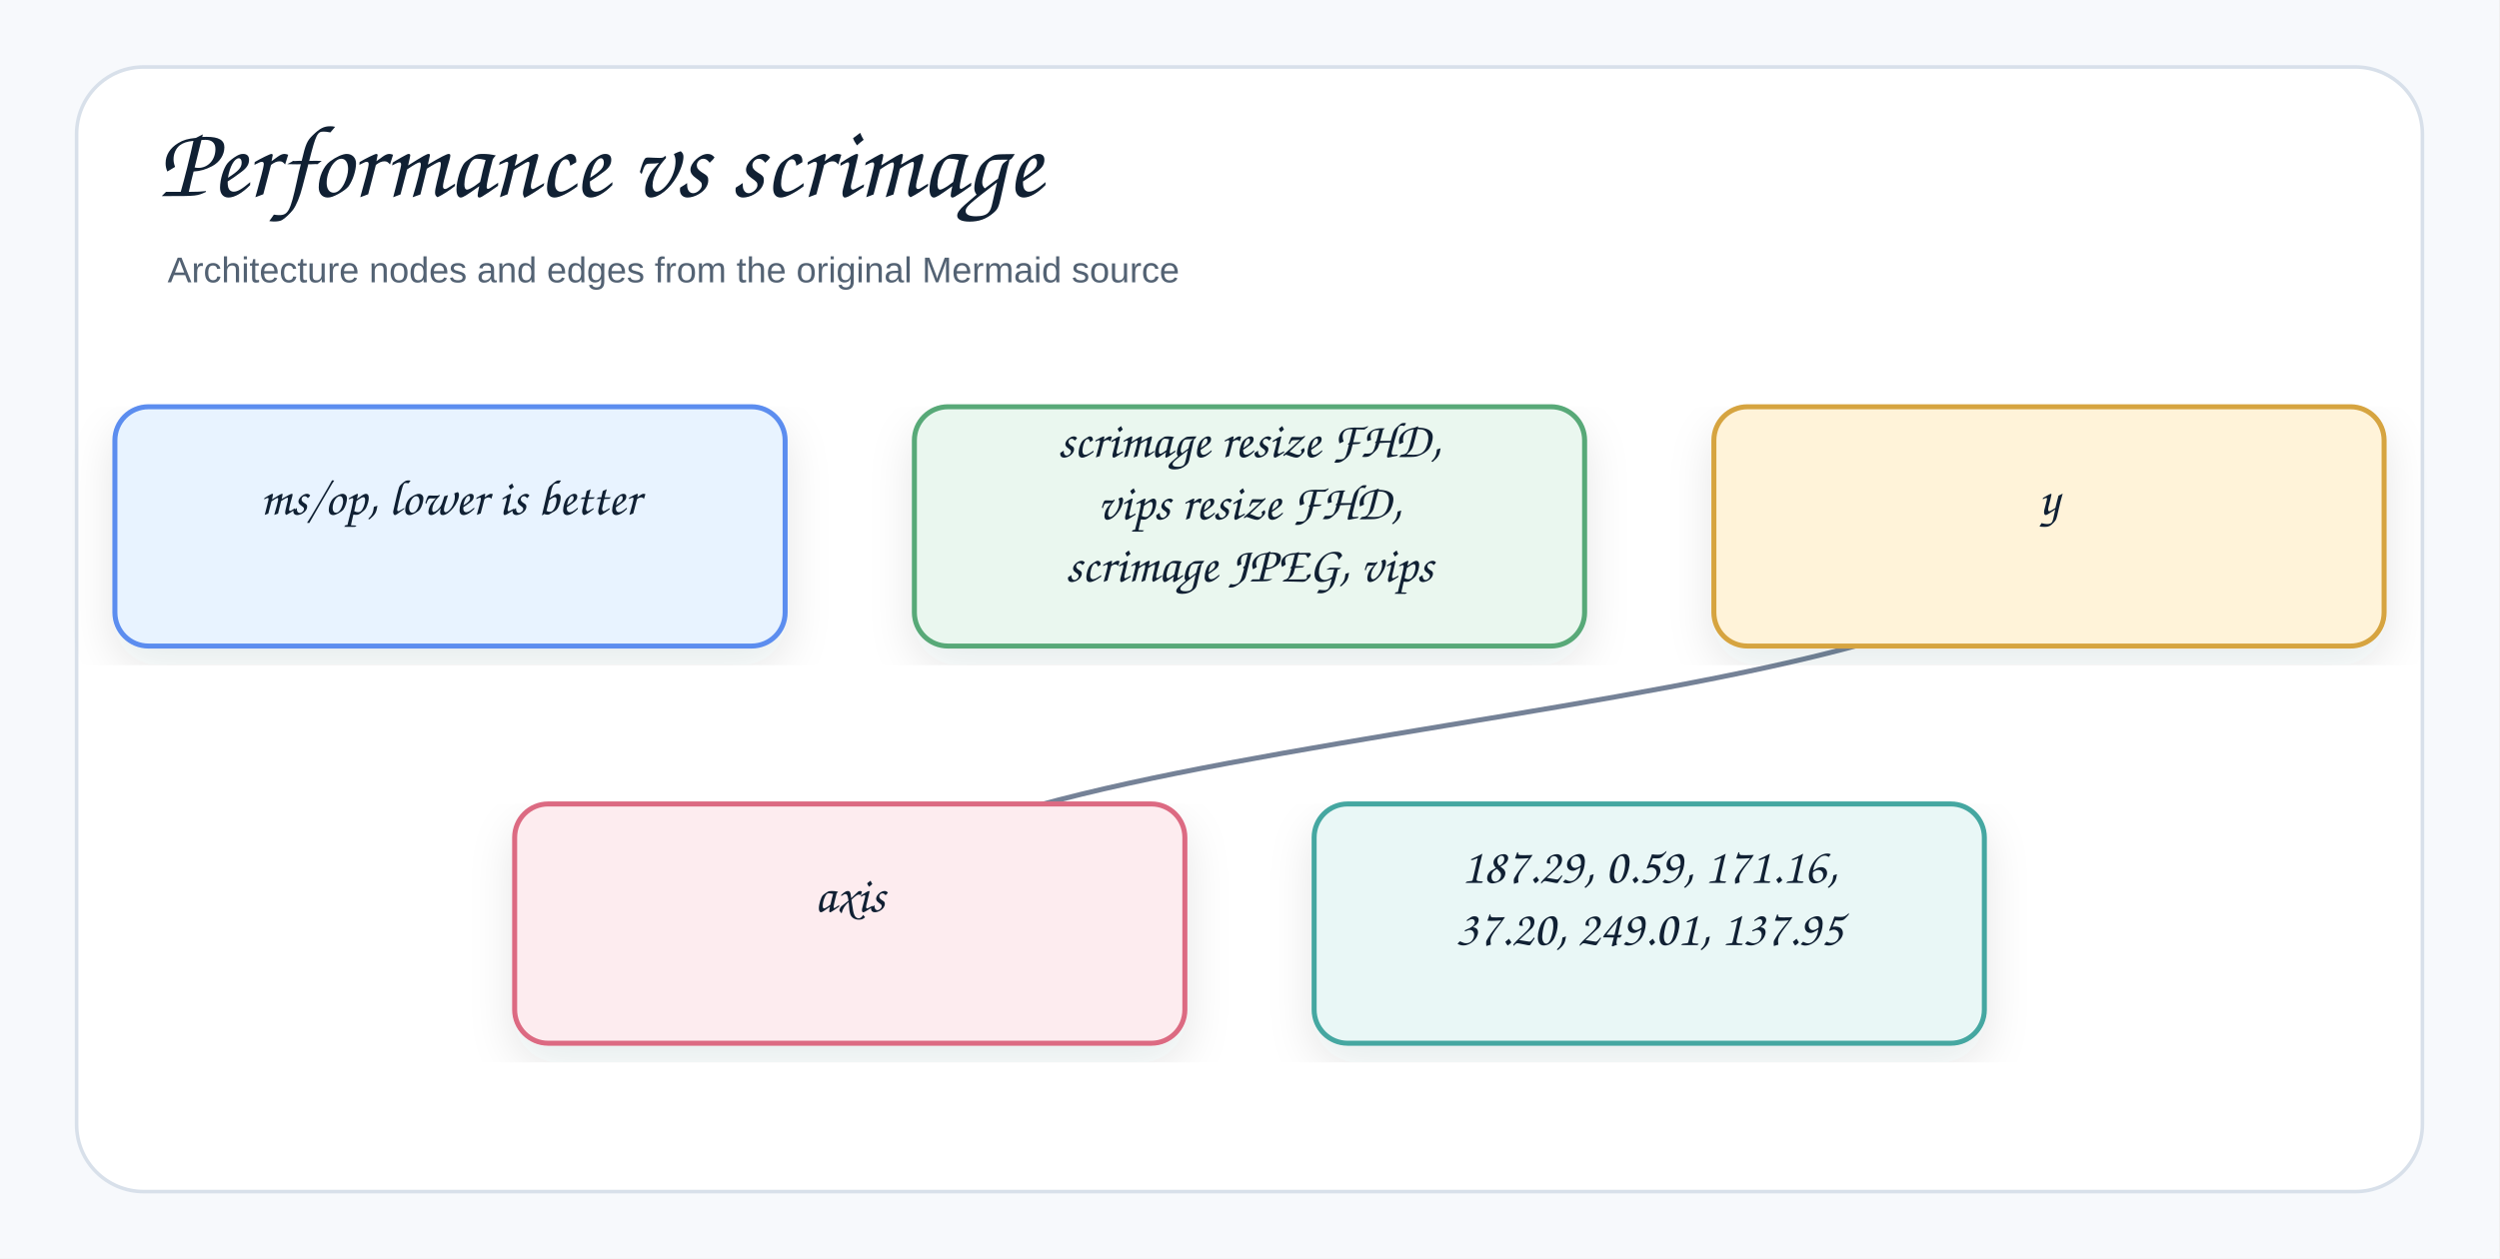
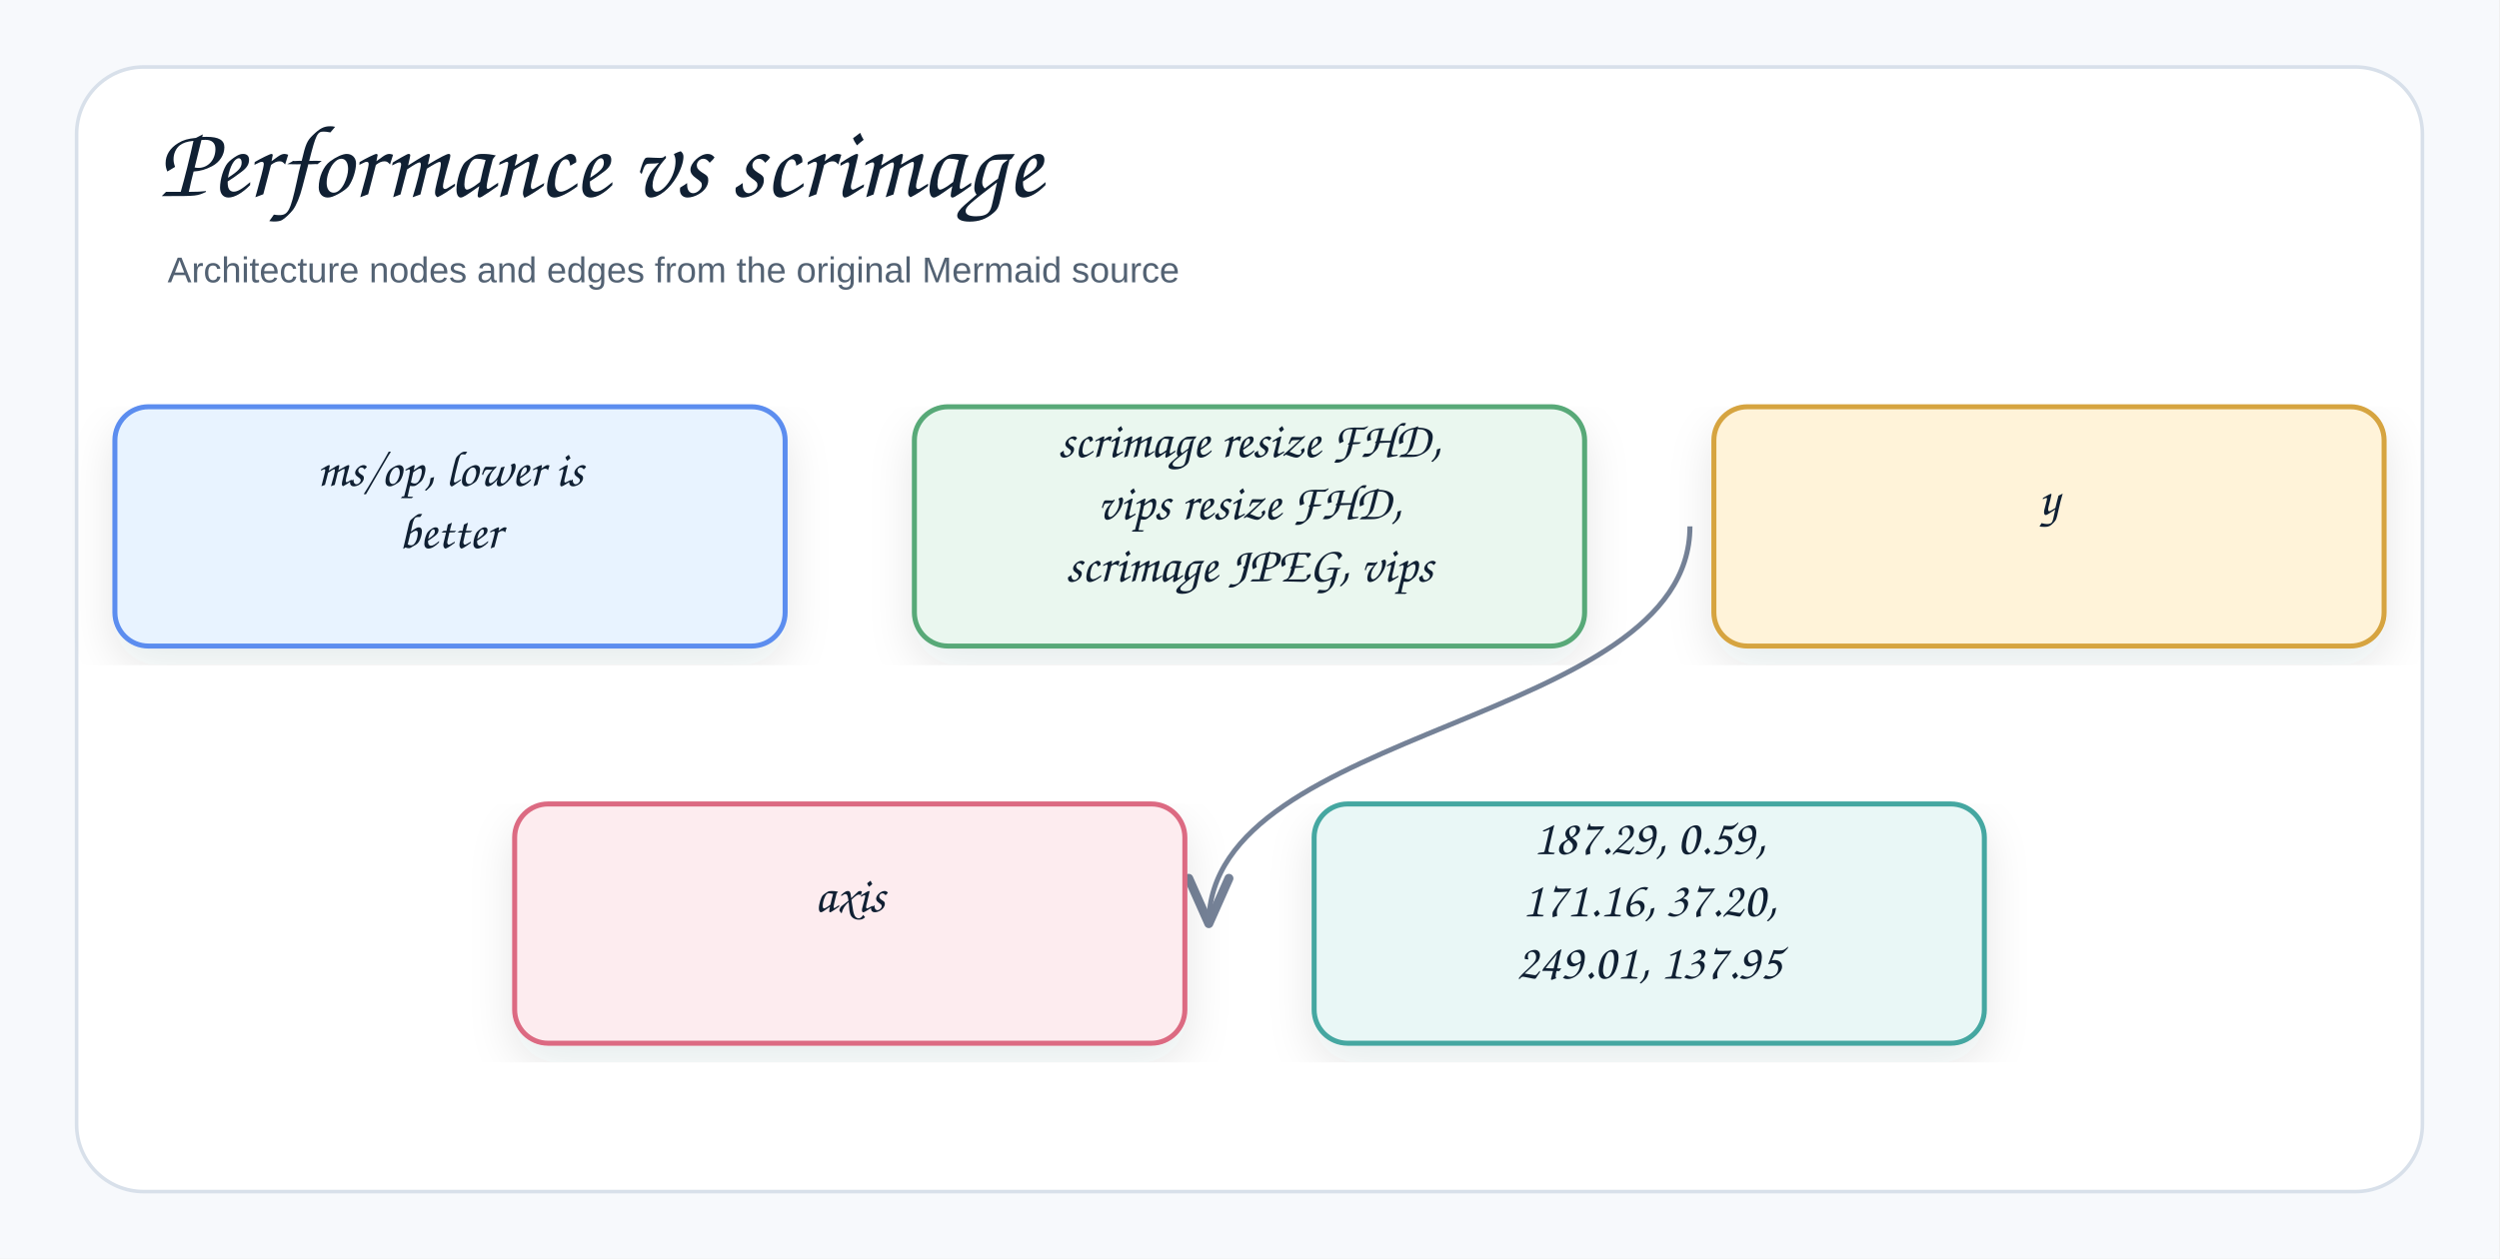
<svg xmlns="http://www.w3.org/2000/svg" width="1044" height="526" viewBox="0 0 1044 526" role="img" aria-label="Performance vs scrimage">
  <defs>
    <filter id="shadow" x="-8%" y="-8%" width="116%" height="116%">
      <feDropShadow dx="0" dy="8" stdDeviation="9" flood-color="#1f2937" flood-opacity="0.10" />
    </filter>
    <marker id="openArrow" markerWidth="12" markerHeight="10" refX="10" refY="5" orient="auto" markerUnits="strokeWidth">
      <path d="M 1 1 L 10 5 L 1 9" fill="none" stroke="#758297" stroke-width="1.8" stroke-linecap="round" stroke-linejoin="round" />
    </marker>
    <marker id="inherit" markerWidth="14" markerHeight="12" refX="12" refY="6" orient="auto" markerUnits="strokeWidth">
      <path d="M 0 1 L 12 6 L 0 11 Z" fill="#ffffff" stroke="#758297" stroke-width="1.8" />
    </marker>
    <style>
    .canvas{fill:#f7f9fc}.frame{fill:#fff;stroke:#d8e0ea;stroke-width:1.5}
    .title{font-family:"Architects Daughter","Comic Sans MS","Comic Sans",cursive;font-size:43px;font-weight:400;fill:#102033}
    .subtitle{font-family:"Comic Sans MS","Comic Sans","Comic Neue",Arial,sans-serif;font-size:15px;font-weight:400;fill:#536273}
    .label{font-family:"Architects Daughter","Comic Sans MS","Comic Sans",cursive;font-size:25px;font-weight:400;fill:#102033}
    .smallLabel{font-family:"Architects Daughter","Comic Sans MS","Comic Sans",cursive;font-size:21px;font-weight:400;fill:#102033}
    .mono{font-family:"Comic Sans MS","Comic Sans","Comic Neue",Arial,sans-serif;font-size:12px;font-weight:400;fill:#102033}
    .small{font-family:"Comic Sans MS","Comic Sans","Comic Neue",Arial,sans-serif;font-size:12px;font-weight:400;fill:#536273}
    .strong{font-family:"Comic Sans MS","Comic Sans","Comic Neue",Arial,sans-serif;font-size:13px;font-weight:400;fill:#102033}
    .card{stroke-width:2.1;filter:url(#shadow)}.compartment{stroke-width:1.5;fill:none}
    .line{stroke:#758297;stroke-width:2.1;fill:none;marker-end:url(#openArrow)}
    .plainLine{stroke:#758297;stroke-width:2.1;fill:none}
    .dashed{stroke:#758297;stroke-width:2.1;stroke-dasharray:7 6;fill:none;marker-end:url(#openArrow)}
    .inheritLine{stroke:#758297;stroke-width:2.2;fill:none;marker-end:url(#inherit)}
    .implLine{stroke:#758297;stroke-width:2.2;stroke-dasharray:8 7;fill:none;marker-end:url(#inherit)}
  </style>
  </defs>
  <rect class="canvas" width="1044" height="526" />
  <rect class="frame" x="32" y="28" width="980" height="470" rx="28" />
  <text class="title" x="66" y="82">Performance vs scrimage</text>
  <text class="subtitle" x="70" y="118">Architecture nodes and edges from the original Mermaid source</text>
-   <path class="line" d="M856 220 C856 303 355 303 355 386" />
+   <path class="line" d="M706 220 C706 303 505 303 505 386" />
  <g transform="translate(48,170)">
    <rect class="card" x="0" y="0" width="280" height="100" rx="14" fill="#E8F3FF" stroke="#5B8DEF" />
-     <text class="smallLabel" x="140" y="45" text-anchor="middle">ms/op, lower is better</text>
+     <text class="smallLabel" x="140" y="33" text-anchor="middle">ms/op, lower is</text>
+     <text class="smallLabel" x="140" y="59" text-anchor="middle">better</text>
  </g>
  <g transform="translate(382,170)">
    <rect class="card" x="0" y="0" width="280" height="100" rx="14" fill="#EAF7EF" stroke="#58A978" />
    <text class="smallLabel" x="140" y="21" text-anchor="middle">scrimage resize FHD,</text>
    <text class="smallLabel" x="140" y="47" text-anchor="middle">vips resize FHD,</text>
    <text class="smallLabel" x="140" y="73" text-anchor="middle">scrimage JPEG, vips</text>
  </g>
  <g transform="translate(716,170)">
    <rect class="card" x="0" y="0" width="280" height="100" rx="14" fill="#FFF3D9" stroke="#D6A441" />
    <text class="smallLabel" x="140" y="45" text-anchor="middle">y</text>
  </g>
  <g transform="translate(215,336)">
    <rect class="card" x="0" y="0" width="280" height="100" rx="14" fill="#FDECEF" stroke="#DC6B82" />
    <text class="smallLabel" x="140" y="45" text-anchor="middle">axis</text>
  </g>
  <g transform="translate(549,336)">
    <rect class="card" x="0" y="0" width="280" height="100" rx="14" fill="#E9F7F6" stroke="#45A7A1" />
-     <text class="smallLabel" x="140" y="33" text-anchor="middle">187.29, 0.59, 171.16,</text>
-     <text class="smallLabel" x="140" y="59" text-anchor="middle">37.20, 249.01, 137.95</text>
+     <text class="smallLabel" x="140" y="21" text-anchor="middle">187.29, 0.59,</text>
+     <text class="smallLabel" x="140" y="47" text-anchor="middle">171.16, 37.20,</text>
+     <text class="smallLabel" x="140" y="73" text-anchor="middle">249.01, 137.95</text>
  </g>
</svg>
